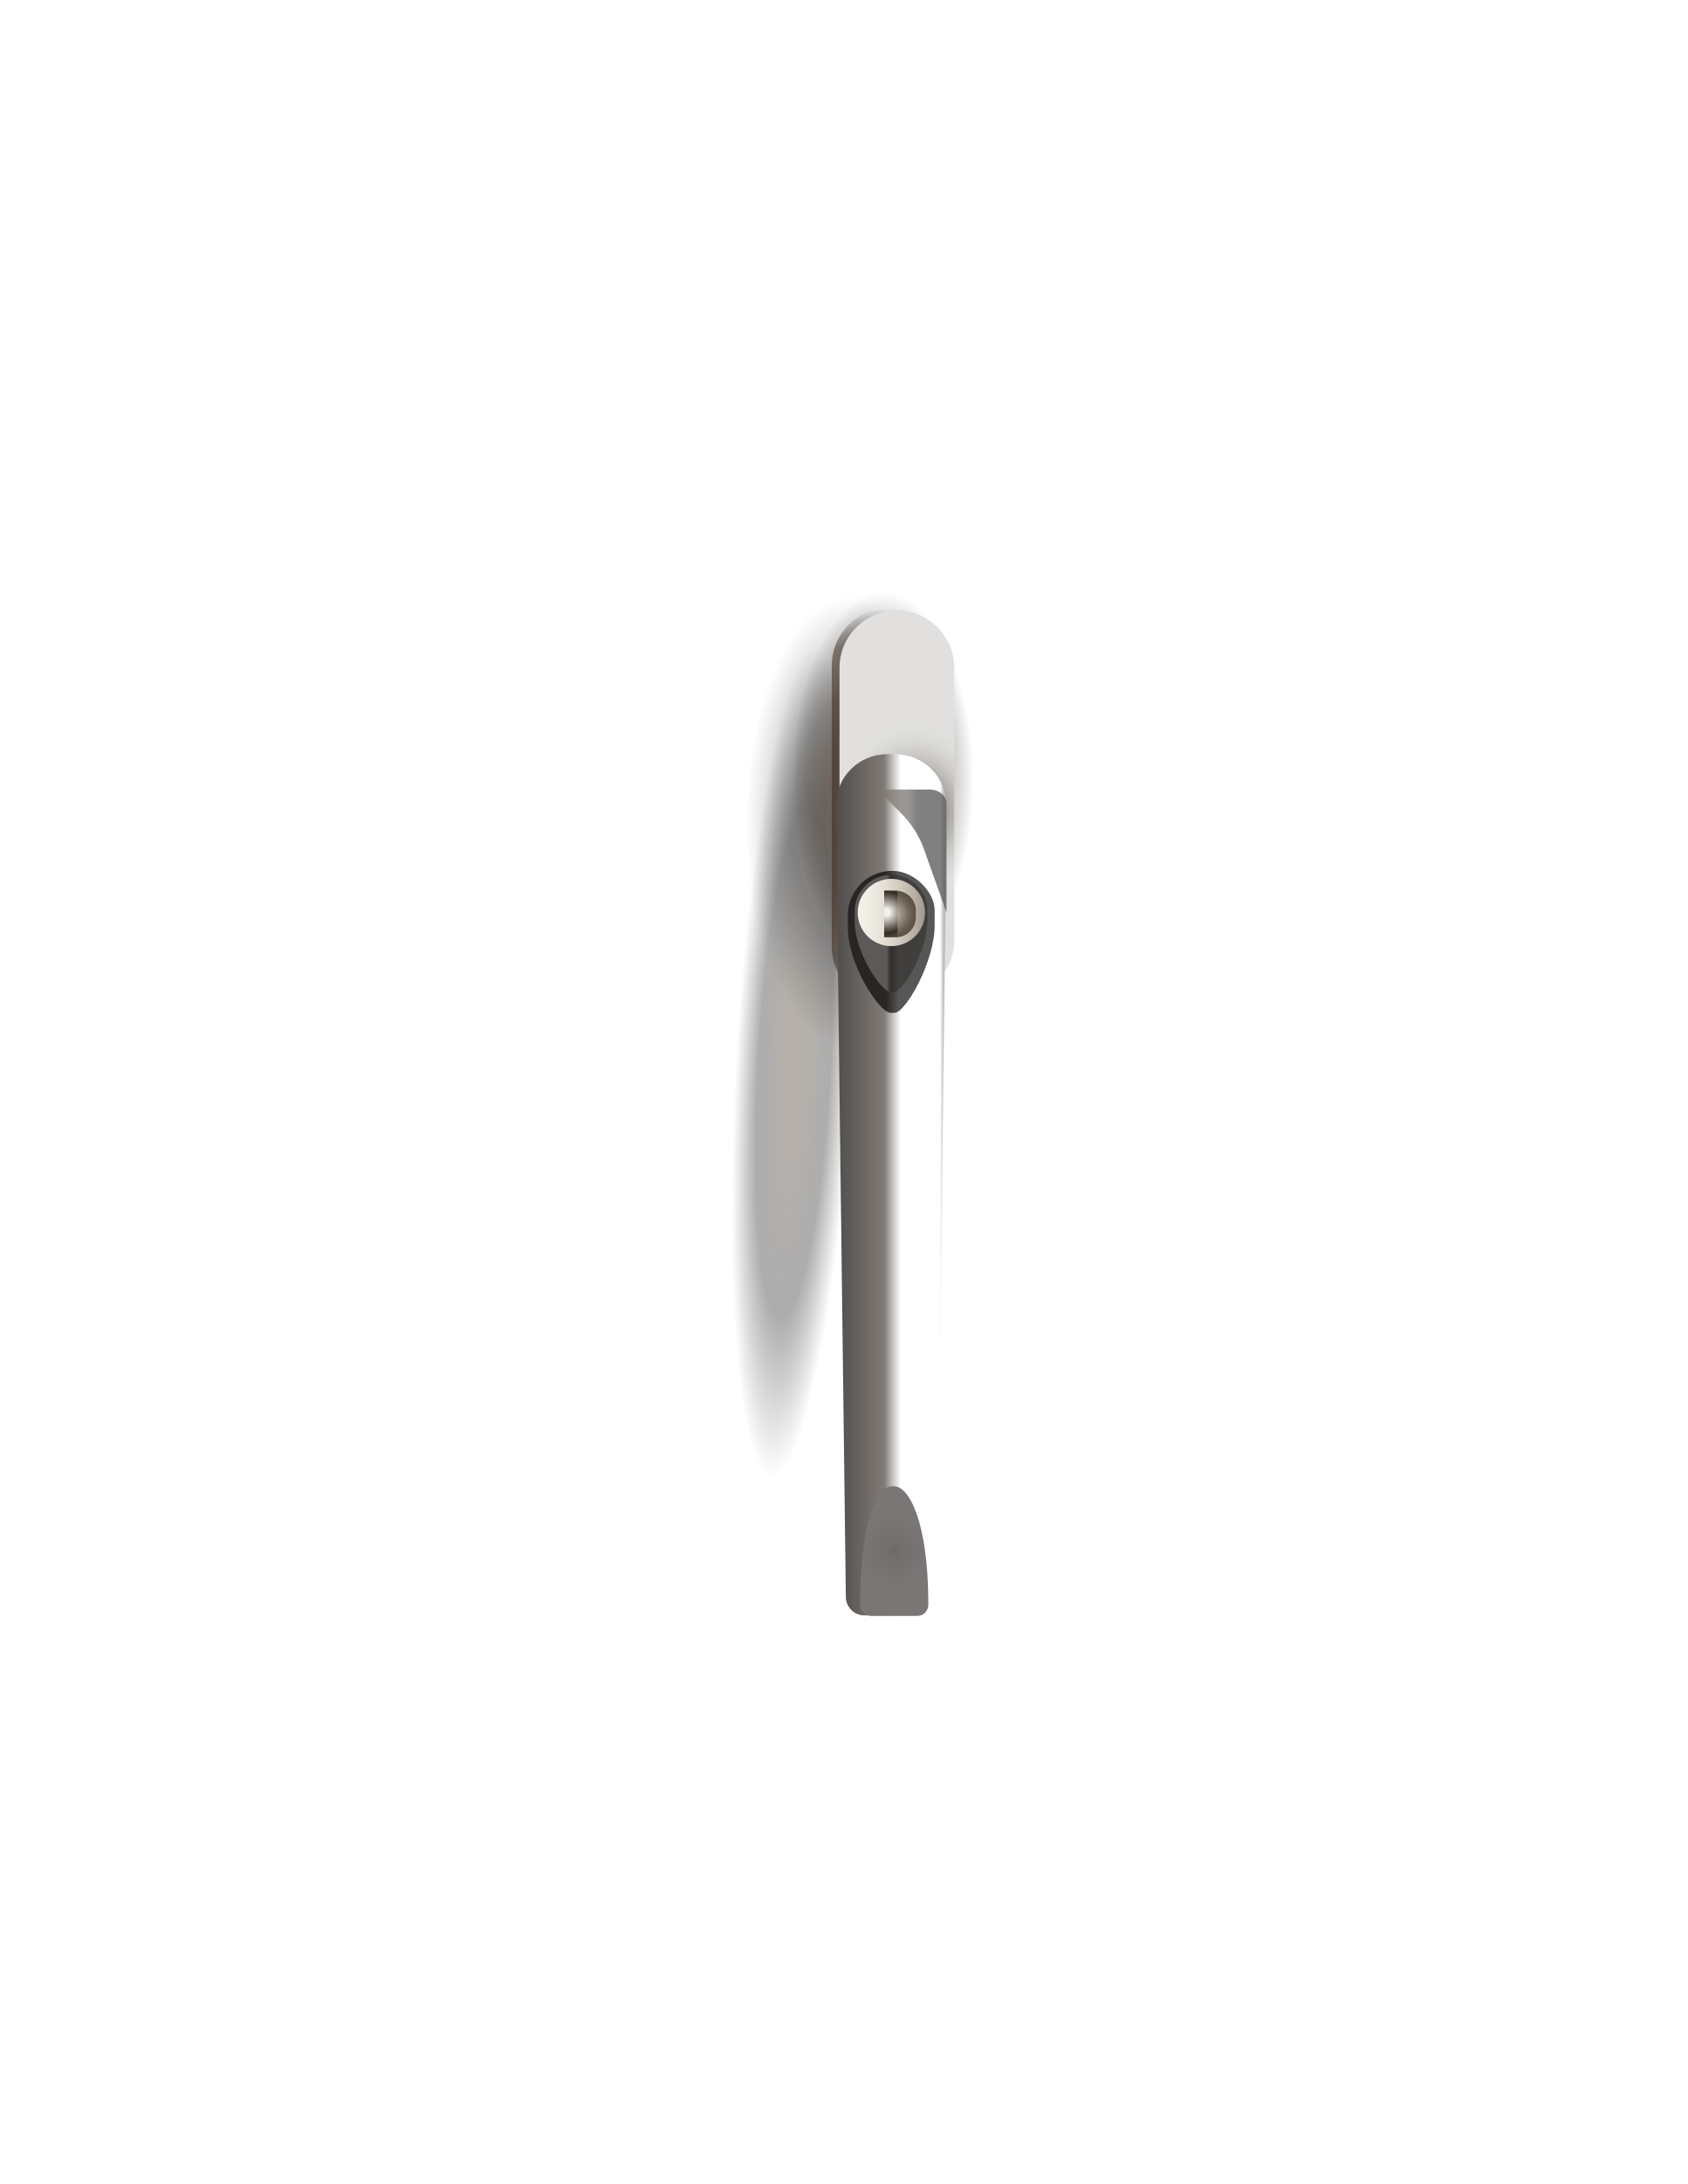
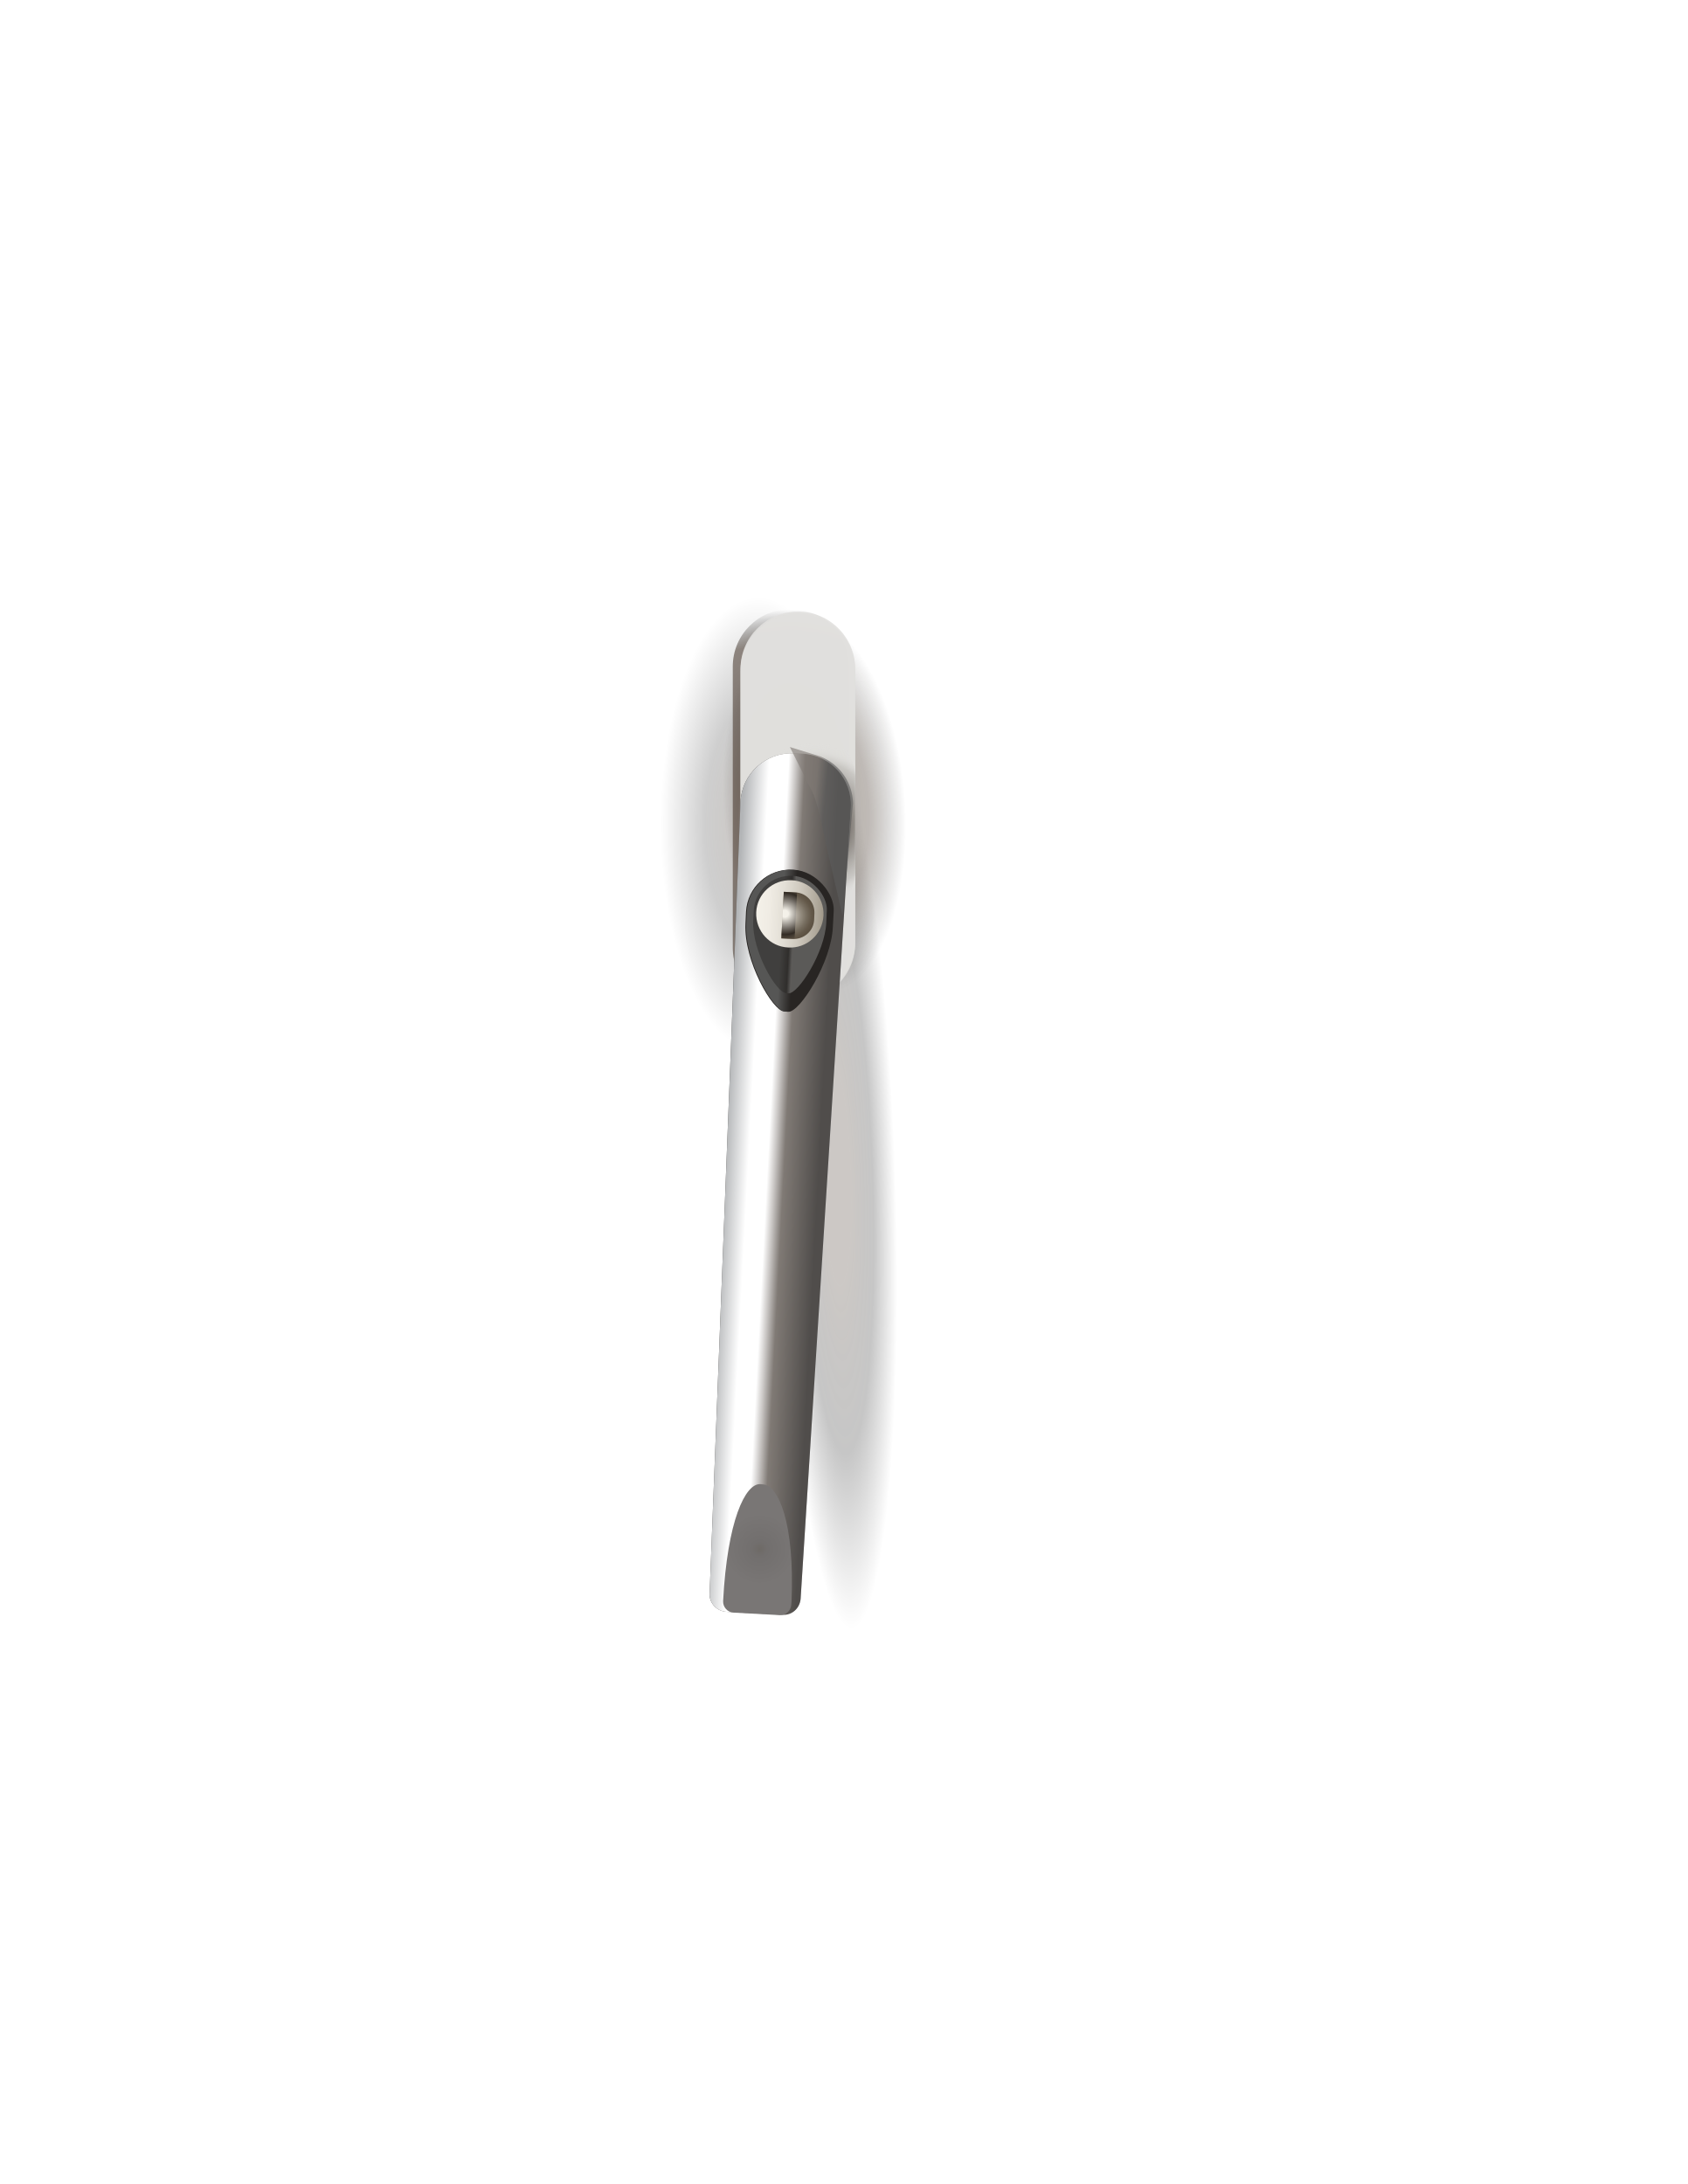
<svg xmlns="http://www.w3.org/2000/svg" version="1.1" id="Слой_1" x="0px" y="0px" viewBox="0 0 612 792" style="enable-background:new 0 0 612 792;" xml:space="preserve">
  <style type="text/css">
- 	.st0{opacity:0.38;fill:url(#SVGID_1_);}
- 	.st1{opacity:0.4;fill:url(#SVGID_2_);}
- 	.st2{opacity:0.48;fill:url(#SVGID_3_);}
- 	.st3{opacity:0.51;fill:url(#SVGID_4_);}
- 	.st4{fill:url(#SVGID_5_);}
- 	.st5{fill:url(#SVGID_6_);}
- 	.st6{fill:url(#SVGID_7_);}
- 	.st7{fill:url(#SVGID_8_);}
- 	.st8{fill:url(#SVGID_9_);}
- 	.st9{opacity:0.44;fill:url(#SVGID_10_);}
- 	.st10{fill:url(#SVGID_11_);}
- 	.st11{fill:url(#SVGID_12_);}
- 	.st12{fill:url(#SVGID_13_);}
- 	.st13{opacity:0.78;fill:url(#SVGID_14_);}
+ 	.st0{opacity:0.27;fill:url(#SVGID_1_);enable-background:new    ;}
+ 	.st1{opacity:0.28;fill:url(#SVGID_2_);enable-background:new    ;}
+ 	.st2{opacity:0.39;fill:url(#SVGID_3_);enable-background:new    ;}
+ 	.st3{opacity:0.51;fill:url(#SVGID_4_);enable-background:new    ;}
+ 	.st4{opacity:0.9;fill:url(#_x31_234_1_);enable-background:new    ;}
+ 	.st5{opacity:0.9;fill:url(#SVGID_5_);enable-background:new    ;}
+ 	.st6{fill:url(#SVGID_6_);}
+ 	.st7{fill:url(#поменять_1_);}
+ 	.st8{fill:url(#SVGID_7_);}
+ 	.st9{fill:url(#SVGID_8_);}
+ 	.st10{fill:url(#SVGID_9_);}
+ 	.st11{opacity:0.44;fill:url(#SVGID_10_);enable-background:new    ;}
+ 	.st12{fill:url(#SVGID_11_);}
+ 	.st13{opacity:0.44;fill:url(#SVGID_12_);enable-background:new    ;}
+ 	.st14{fill:url(#SVGID_13_);}
+ 	.st15{fill:url(#SVGID_14_);}
+ 	.st16{fill:url(#SVGID_15_);}
+ 	.st17{opacity:0.6;fill:url(#SVGID_16_);enable-background:new    ;}
</style>
-   <radialGradient id="SVGID_1_" cx="261.675" cy="248.034" r="14.206" gradientTransform="matrix(2.7422 0 0 5.969 -409.3021 -1182.081)" gradientUnits="userSpaceOnUse">
+   <radialGradient id="SVGID_1_" cx="103.705" cy="215.267" r="14.219" gradientTransform="matrix(2.5731 0 0 5.969 8.0708 -986.0808)" gradientUnits="userSpaceOnUse">
    <stop offset="0.22" style="stop-color:#342417;stop-opacity:0.9" />
    <stop offset="0.357" style="stop-color:#1B130C;stop-opacity:0.812" />
    <stop offset="0.53" style="stop-color:#000000;stop-opacity:0.7" />
    <stop offset="0.953" style="stop-color:#000000;stop-opacity:2.565402e-02" />
    <stop offset="0.969" style="stop-color:#000000;stop-opacity:0" />
  </radialGradient>
-   <rect x="265.8" y="206.1" class="st0" width="84.8" height="184.7" />
-   <radialGradient id="SVGID_2_" cx="207.066" cy="252.696" r="14.206" gradientTransform="matrix(1.5422 8.522853e-02 -0.6047 10.9428 121.5316 -2397.315)" gradientUnits="userSpaceOnUse">
+   <rect x="235.1" y="206.5" class="st0" width="79.6" height="184.7" />
+   <radialGradient id="SVGID_2_" cx="124.338" cy="236.653" r="14.211" gradientTransform="matrix(1.5446 -3.639121e-02 0.3959 11.9437 17.5786 -2395.877)" gradientUnits="userSpaceOnUse">
    <stop offset="0.22" style="stop-color:#342417;stop-opacity:0.9" />
    <stop offset="0.386" style="stop-color:#1B130C;stop-opacity:0.856" />
    <stop offset="0.596" style="stop-color:#000000;stop-opacity:0.8" />
    <stop offset="0.956" style="stop-color:#000000;stop-opacity:2.931887e-02" />
    <stop offset="0.969" style="stop-color:#000000;stop-opacity:0" />
  </radialGradient>
-   <polygon class="st1" points="302.6,556.1 254.8,553.5 273.5,214.9 321.3,217.6 " />
-   <radialGradient id="SVGID_3_" cx="267.466" cy="161.069" r="14.206" gradientTransform="matrix(2.3941 0 0 4.9532 -320.2158 -515.0902)" gradientUnits="userSpaceOnUse">
+   <polygon class="st1" points="333.4,610.3 285.5,611.5 273.3,241.9 321.1,240.8 " />
+   <radialGradient id="SVGID_3_" cx="130.983" cy="124.886" r="14.205" gradientTransform="matrix(2.388 -0.1713 0.3544 4.9405 -61.7293 -302.5635)" gradientUnits="userSpaceOnUse">
    <stop offset="0.22" style="stop-color:#342417" />
    <stop offset="0.581" style="stop-color:#342417;stop-opacity:0.8" />
    <stop offset="0.695" style="stop-color:#291D12;stop-opacity:0.565" />
    <stop offset="0.894" style="stop-color:#0D0906;stop-opacity:0.155" />
    <stop offset="0.969" style="stop-color:#000000;stop-opacity:0" />
  </radialGradient>
-   <rect x="283.1" y="206.1" class="st2" width="74.1" height="153.3" />
-   <radialGradient id="SVGID_4_" cx="312.283" cy="292.474" r="70.158" gradientTransform="matrix(1.0112 0 0 1.023 6.8462 -6.9499)" gradientUnits="userSpaceOnUse">
+   <polygon class="st2" points="252.9,218.2 326.8,212.9 337.7,365.8 263.8,371.1 " />
+   <radialGradient id="SVGID_4_" cx="274.278" cy="101.32" r="70.212" gradientTransform="matrix(1.0112 0 0 1.023 9.3998 189.05)" gradientUnits="userSpaceOnUse">
    <stop offset="0.277" style="stop-color:#342417" />
    <stop offset="0.8" style="stop-color:#342417" />
    <stop offset="0.839" style="stop-color:#342417" />
    <stop offset="0.902" style="stop-color:#18100A;stop-opacity:0.602" />
    <stop offset="0.957" style="stop-color:#060403;stop-opacity:0.255" />
    <stop offset="0.998" style="stop-color:#000000;stop-opacity:0" />
  </radialGradient>
-   <path class="st3" d="M322.9,364.1h-0.5c-11.5,0-20.8-9.3-20.8-20.8v-102c0-11.5,9.3-20.8,20.8-20.8h0.5c11.5,0,20.8,9.3,20.8,20.8  v102C343.7,354.7,334.4,364.1,322.9,364.1z" />
-   <radialGradient id="SVGID_5_" cx="351.312" cy="290.992" r="65.784" fx="306.534" fy="339.184" gradientUnits="userSpaceOnUse">
-     <stop offset="0.277" style="stop-color:#69635C" />
-     <stop offset="0.423" style="stop-color:#6C665F" />
+   <path class="st3" d="M287,364.5h-0.5c-11.5,0-20.8-9.3-20.8-20.8v-102c0-11.5,9.3-20.8,20.8-20.8h0.5c11.5,0,20.8,9.3,20.8,20.8v102  C307.8,355.1,298.5,364.5,287,364.5z" />
+   <radialGradient id="_x31_234_1_" cx="311.973" cy="90.251" r="65.784" fx="250.554" fy="113.816" gradientTransform="matrix(1 0 0 1 0 196)" gradientUnits="userSpaceOnUse">
+     <stop offset="0.23" style="stop-color:#69635C" />
+     <stop offset="0.483" style="stop-color:#6C665F" />
    <stop offset="0.548" style="stop-color:#76706A" />
    <stop offset="0.666" style="stop-color:#86817C" />
    <stop offset="0.779" style="stop-color:#9D9995" />
-     <stop offset="0.888" style="stop-color:#BBB8B5" />
+     <stop offset="0.94" style="stop-color:#BBB8B5" />
    <stop offset="0.994" style="stop-color:#DFDEDC" />
    <stop offset="1" style="stop-color:#E1E0DE" />
  </radialGradient>
-   <path class="st4" d="M325.2,361.8L325.2,361.8c-11.5,0-20.8-9.3-20.8-20.8v-98.8c0-11.5,9.3-20.8,20.8-20.8h0  c11.5,0,20.8,9.3,20.8,20.8v98.8C346,352.4,336.7,361.8,325.2,361.8z" />
-   <radialGradient id="SVGID_6_" cx="362.38" cy="297.335" r="34.461" gradientTransform="matrix(0.8271 0 0 0.9478 31.7118 12.1586)" gradientUnits="userSpaceOnUse">
+   <path id="_x31_234" class="st4" d="M289.3,362.2L289.3,362.2c-11.5,0-20.8-9.3-20.8-20.8v-98.8c0-11.5,9.3-20.8,20.8-20.8l0,0  c11.5,0,20.8,9.3,20.8,20.8v98.8C310.1,352.8,300.8,362.2,289.3,362.2z" />
+   <radialGradient id="SVGID_5_" cx="265.973" cy="108.951" r="82.349" fx="189.088" fy="138.45" gradientTransform="matrix(1 0 0 1 0 196)" gradientUnits="userSpaceOnUse">
+     <stop offset="0.23" style="stop-color:#69635C" />
+     <stop offset="0.483" style="stop-color:#6C665F" />
+     <stop offset="0.548" style="stop-color:#76706A" />
+     <stop offset="0.666" style="stop-color:#86817C" />
+     <stop offset="0.779" style="stop-color:#9D9995" />
+     <stop offset="0.94" style="stop-color:#BBB8B5" />
+     <stop offset="0.994" style="stop-color:#DFDEDC" />
+     <stop offset="1" style="stop-color:#E1E0DE" />
+   </radialGradient>
+   <path class="st5" d="M289.3,362.9L289.3,362.9c-11.5,0-20.8-9.3-20.8-20.8v-98.8c0-11.5,9.3-20.8,20.8-20.8l0,0  c11.5,0,20.8,9.3,20.8,20.8v98.8C310.1,353.5,300.8,362.9,289.3,362.9z" />
+   <radialGradient id="SVGID_6_" cx="355.34" cy="81.745" r="34.461" gradientTransform="matrix(0.8382 0 0 0.8608 -2.4925 228.7963)" gradientUnits="userSpaceOnUse">
    <stop offset="6.671875e-02" style="stop-color:#69635C" />
-     <stop offset="0.242" style="stop-color:#6D6760;stop-opacity:0.892" />
-     <stop offset="0.26" style="stop-color:#706A64;stop-opacity:0.871" />
-     <stop offset="0.612" style="stop-color:#ADAAA5;stop-opacity:0.456" />
-     <stop offset="0.868" style="stop-color:#D3D1CE;stop-opacity:0.155" />
+     <stop offset="0.35" style="stop-color:#6D6760;stop-opacity:0.892" />
+     <stop offset="0.428" style="stop-color:#706A64;stop-opacity:0.871" />
+     <stop offset="0.784" style="stop-color:#ADAAA5;stop-opacity:0.456" />
+     <stop offset="0.898" style="stop-color:#D3D1CE;stop-opacity:0.155" />
    <stop offset="1" style="stop-color:#E1E0DE;stop-opacity:0" />
  </radialGradient>
-   <path class="st5" d="M325.2,333.3L325.2,333.3c-11.5,0-20.8-9.3-20.8-20.8V275c0-11.5,9.3-20.8,20.8-20.8h0  c11.5,0,20.8,9.3,20.8,20.8v37.5C346,323.9,336.7,333.3,325.2,333.3z" />
-   <linearGradient id="SVGID_7_" gradientUnits="userSpaceOnUse" x1="303.183" y1="429.584" x2="343.21" y2="429.584">
-     <stop offset="0" style="stop-color:#504D4B" />
+   <path class="st6" d="M289,334.9L289,334.9c-11.7,0-21.1-8.4-21.1-18.9v-34.1c0-10.4,9.4-18.9,21.1-18.9l0,0  c11.7,0,21.1,8.4,21.1,18.9V316C310.1,326.3,300.7,334.9,289,334.9z" />
+   <linearGradient id="поменять_1_" gradientUnits="userSpaceOnUse" x1="255.382" y1="216.675" x2="295.431" y2="216.675" gradientTransform="matrix(0.9987 5.166911e-02 -5.166911e-02 0.9987 17.4656 198.5148)">
+     <stop offset="0.121" style="stop-color:#504D4B" />
    <stop offset="0.435" style="stop-color:#807A75" />
    <stop offset="0.518" style="stop-color:#C9C6C4" />
    <stop offset="0.585" style="stop-color:#FFFFFF" />
-     <stop offset="0.941" style="stop-color:#FFFFFF" />
+     <stop offset="0.76" style="stop-color:#FFFFFF" />
    <stop offset="0.978" style="stop-color:#B3B5B7" />
  </linearGradient>
-   <path class="st6" d="M313.3,585.8l20.4,0c3.4,0,6.1-2.7,6.2-6.1l3.3-287.6c0-10.3-8.3-18.6-18.6-18.6h-2.9  c-10.3,0-18.6,8.3-18.6,18.6l3.6,287.3C306.9,582.9,309.8,585.8,313.3,585.8z" />
-   <radialGradient id="SVGID_8_" cx="324.197" cy="562.453" r="13.426" gradientUnits="userSpaceOnUse">
+   <path id="поменять" class="st7" d="M263.4,584.5l20.4,1.1c3.4,0.2,6.2-2.4,6.5-5.8l18.2-287c0.5-10.3-7.3-19-17.6-19.5  l-2.9-0.1c-10.3-0.5-19,7.3-19.5,17.6l-11.2,287.1C257.1,581.3,259.9,584.3,263.4,584.5z" />
+   <linearGradient id="SVGID_7_" gradientUnits="userSpaceOnUse" x1="295.49" y1="216.684" x2="255.442" y2="216.657" gradientTransform="matrix(0.9987 5.166911e-02 -5.166911e-02 0.9987 17.4656 198.5148)">
+     <stop offset="0.121" style="stop-color:#504D4B" />
+     <stop offset="0.435" style="stop-color:#807A75" />
+     <stop offset="0.518" style="stop-color:#C9C6C4" />
+     <stop offset="0.585" style="stop-color:#FFFFFF" />
+     <stop offset="0.76" style="stop-color:#FFFFFF" />
+     <stop offset="0.978" style="stop-color:#B3B5B7" />
+   </linearGradient>
+   <path class="st8" d="M263.4,584.5l20.4,1.1c3.4,0.2,6.2-2.4,6.5-5.8l18.2-287c0.5-10.3-7.3-19-17.6-19.5l-2.9-0.1  c-10.3-0.5-19,7.3-19.5,17.6l-11.2,287.1C257.1,581.3,259.9,584.3,263.4,584.5z" />
+   <radialGradient id="SVGID_8_" cx="276.395" cy="349.414" r="13.461" gradientTransform="matrix(0.9987 5.166911e-02 -5.166911e-02 0.9987 17.4656 198.5148)" gradientUnits="userSpaceOnUse">
    <stop offset="0" style="stop-color:#6E6A66" />
    <stop offset="0.211" style="stop-color:#726F6E" />
    <stop offset="0.955" style="stop-color:#797675" />
    <stop offset="1" style="stop-color:#797675" />
  </radialGradient>
-   <path class="st7" d="M324.2,539h-1c-5.5,0-11.3,14-11.3,43l0,0c0,2.2,1.8,4,4,4h16.7c2.2,0,4-1.8,4-4v-1.2  C336.5,552.4,329.8,539,324.2,539z" />
-   <linearGradient id="SVGID_9_" gradientUnits="userSpaceOnUse" x1="307.484" y1="341.606" x2="338.91" y2="341.606">
+   <path class="st9" d="M276.7,538.3l-1-0.1c-5.5-0.3-12,13.4-13.5,42.4l0,0c-0.1,2.2,1.6,4.1,3.8,4.2l16.7,0.9  c2.2,0.1,4.1-1.6,4.2-3.8l0.1-1.2C288.2,552.3,282.2,538.6,276.7,538.3z" />
+   <linearGradient id="SVGID_9_" gradientUnits="userSpaceOnUse" x1="259.682" y1="128.54" x2="291.13" y2="128.54" gradientTransform="matrix(0.9987 5.166911e-02 -5.166911e-02 0.9987 17.4656 198.5148)">
    <stop offset="0" style="stop-color:#282523" />
    <stop offset="0.435" style="stop-color:#282523" />
    <stop offset="0.585" style="stop-color:#565655" />
    <stop offset="0.995" style="stop-color:#565655" />
  </linearGradient>
-   <path class="st8" d="M324.3,367.3h-1.3c-4.1,0-15.6-17.4-15.6-31.1v-4.3c0-8.9,7.2-16.1,16.1-16.1h0c8.3,0,15.4,8,15.4,14.2v5.6  C338.9,348.7,328.4,367.3,324.3,367.3z" />
-   <linearGradient id="SVGID_10_" gradientUnits="userSpaceOnUse" x1="310.015" y1="338.517" x2="336.379" y2="338.517">
+   <path class="st10" d="M285.6,366.9l-1.3-0.1c-4.1-0.2-14.7-18.2-14-31.9l0.2-4.3c0.5-8.9,8-15.7,16.9-15.2l0,0  c8.3,0.4,15,8.8,14.6,15l-0.3,5.6C301.2,349,289.7,367.1,285.6,366.9z" />
+   <linearGradient id="SVGID_10_" gradientUnits="userSpaceOnUse" x1="262.213" y1="125.491" x2="288.577" y2="125.491" gradientTransform="matrix(0.9987 5.166911e-02 -5.166911e-02 0.9987 17.4656 198.5148)">
    <stop offset="0" style="stop-color:#9D9D9B" />
    <stop offset="0.435" style="stop-color:#9D9D9B" />
    <stop offset="0.463" style="stop-color:#5F5E5C" />
    <stop offset="0.49" style="stop-color:#252321" />
    <stop offset="0.92" style="stop-color:#252321" />
    <stop offset="0.995" style="stop-color:#252321" />
  </linearGradient>
-   <path class="st9" d="M324.1,359.8h-1.1c-3.4,0-13.1-14.4-13.1-25.7v-3.6c0-7.3,6-13.3,13.5-13.3h0c7,0,12.9,6.6,12.9,11.7v4.6  C336.4,344.4,327.6,359.8,324.1,359.8z" />
-   <linearGradient id="SVGID_11_" gradientUnits="userSpaceOnUse" x1="311.027" y1="330.929" x2="335.367" y2="330.929">
+   <path class="st11" d="M285.8,359.4l-1.1-0.1c-3.4-0.2-12.3-15.1-11.8-26.3l0.2-3.6c0.4-7.3,6.7-13,14.2-12.6l0,0  c7,0.4,12.5,7.3,12.3,12.4l-0.2,4.6C298.9,344.6,289.3,359.5,285.8,359.4z" />
+   <linearGradient id="SVGID_11_" gradientUnits="userSpaceOnUse" x1="291.038" y1="128.536" x2="259.592" y2="128.515" gradientTransform="matrix(0.9987 5.166911e-02 -5.166911e-02 0.9987 17.4656 198.5148)">
+     <stop offset="0" style="stop-color:#282523" />
+     <stop offset="0.435" style="stop-color:#282523" />
+     <stop offset="0.585" style="stop-color:#565655" />
+     <stop offset="0.995" style="stop-color:#565655" />
+   </linearGradient>
+   <path class="st12" d="M285.9,366.9l-1.3-0.1c-4.1-0.2-14.7-18.2-14-31.9l0.2-4.3c0.5-8.9,8-15.7,16.9-15.2l0,0  c8.3,0.4,15,8.8,14.6,15L302,336C301.5,349,290,367.1,285.9,366.9z" />
+   <linearGradient id="SVGID_12_" gradientUnits="userSpaceOnUse" x1="288.551" y1="126.28" x2="262.188" y2="126.262" gradientTransform="matrix(0.9987 5.166911e-02 -5.166911e-02 0.9987 17.4656 198.5148)">
+     <stop offset="0" style="stop-color:#9D9D9B" />
+     <stop offset="0.435" style="stop-color:#9D9D9B" />
+     <stop offset="0.463" style="stop-color:#5F5E5C" />
+     <stop offset="0.49" style="stop-color:#252321" />
+     <stop offset="0.92" style="stop-color:#252321" />
+     <stop offset="0.995" style="stop-color:#252321" />
+   </linearGradient>
+   <path class="st13" d="M286,360.2l-1.1-0.1c-3.4-0.2-12.3-15.1-11.8-26.3l0.2-3.6c0.4-7.3,6.7-13,14.2-12.6l0,0  c7,0.4,12.5,7.3,12.3,12.4l-0.2,4.6C299.1,345.4,289.5,360.3,286,360.2z" />
+   <linearGradient id="SVGID_13_" gradientUnits="userSpaceOnUse" x1="263.277" y1="118.808" x2="287.617" y2="118.808" gradientTransform="matrix(0.9987 5.166911e-02 -5.166911e-02 0.9987 17.4656 198.5148)">
    <stop offset="0" style="stop-color:#F4F1E9" />
    <stop offset="0.185" style="stop-color:#F0ECE4" />
    <stop offset="0.402" style="stop-color:#E3DFD6" />
    <stop offset="0.635" style="stop-color:#CFC9BE" />
    <stop offset="0.877" style="stop-color:#B2AB9E" />
    <stop offset="0.995" style="stop-color:#A29A8B" />
  </linearGradient>
-   <path class="st10" d="M323.2,343.1L323.2,343.1c-6.7,0-12.2-5.4-12.2-12.2l0,0c0-6.7,5.4-12.2,12.2-12.2h0c6.7,0,12.2,5.4,12.2,12.2  l0,0C335.4,337.7,329.9,343.1,323.2,343.1z" />
-   <radialGradient id="SVGID_12_" cx="307.252" cy="331.411" r="8.983" gradientTransform="matrix(1.1172 0 0 1 -21.0469 0)" gradientUnits="userSpaceOnUse">
+   <path class="st14" d="M285.8,343.6L285.8,343.6c-6.7-0.3-11.9-6-11.6-12.8l0,0c0.3-6.7,6-11.9,12.8-11.6l0,0  c6.7,0.3,11.9,6,11.6,12.8l0,0C298.2,338.9,292.5,344,285.8,343.6z" />
+   <radialGradient id="SVGID_14_" cx="240.597" cy="119.355" r="8.983" gradientTransform="matrix(1.1157 5.772474e-02 -5.166911e-02 0.9987 23.1278 198.8079)" gradientUnits="userSpaceOnUse">
    <stop offset="0" style="stop-color:#F4F1E9" />
    <stop offset="0.257" style="stop-color:#BFB9AF" />
    <stop offset="0.495" style="stop-color:#958D80" />
    <stop offset="0.705" style="stop-color:#766D5F" />
    <stop offset="0.878" style="stop-color:#64594A" />
    <stop offset="0.995" style="stop-color:#5D5243" />
  </radialGradient>
-   <path class="st11" d="M324.8,339.9h-4.2c0,0,0,0,0,0V323h4.2c4.1,0,7.3,3.3,7.3,7.3v2.3C332.1,336.6,328.8,339.9,324.8,339.9z" />
-   <radialGradient id="SVGID_13_" cx="321.363" cy="337.667" r="10.589" gradientTransform="matrix(1 0 0 0.9487 0 10.5131)" gradientUnits="userSpaceOnUse">
+   <path class="st15" d="M287.5,340.5l-4.2-0.2l0,0l0.9-16.9l4.2,0.2c4.1,0.2,7.1,3.7,6.9,7.7l-0.1,2.3  C295,337.6,291.5,340.7,287.5,340.5z" />
+   <radialGradient id="SVGID_15_" cx="273.613" cy="114.136" r="10.589" gradientTransform="matrix(0.9987 5.166911e-02 -4.901849e-02 0.9474 16.9223 209.0614)" gradientUnits="userSpaceOnUse">
    <stop offset="0.123" style="stop-color:#F4F1E9" />
    <stop offset="0.16" style="stop-color:#E8E5DD" />
    <stop offset="0.574" style="stop-color:#666059" />
    <stop offset="0.755" style="stop-color:#322B24" />
    <stop offset="0.995" style="stop-color:#322B24;stop-opacity:0" />
  </radialGradient>
-   <polygon class="st12" points="325.4,339.9 320.6,339.9 320.6,323 325.3,323 325.4,323 " />
-   <linearGradient id="SVGID_14_" gradientUnits="userSpaceOnUse" x1="318.178" y1="308.641" x2="343.21" y2="308.641">
+   <polygon class="st16" points="288.1,340.6 283.3,340.3 284.2,323.4 288.9,323.7 289,323.7 " />
+   <linearGradient id="SVGID_16_" gradientUnits="userSpaceOnUse" x1="258.592" y1="94.468" x2="283.192" y2="94.468" gradientTransform="matrix(0.9959 9.081236e-02 -9.799127e-02 1.0746 35.437 175.3856)">
    <stop offset="0" style="stop-color:#807A75" />
    <stop offset="0.435" style="stop-color:#807A75" />
    <stop offset="0.585" style="stop-color:#5C5C5C" />
    <stop offset="0.978" style="stop-color:#5C5C5C" />
  </linearGradient>
-   <path class="st13" d="M343.2,330.9l-8.2-23c-1.7-4.8-4.5-9.2-8.3-13l-8.5-8.6h18.9c3.4,0,6.1,2.3,6.1,5.2V330.9z" />
+   <path class="st17" d="M305.5,332.1l-5.9-25.5c-1.2-5.3-2.4-12.3-4.5-18.3l-8.7-17.4l11,3.4c7.4,3,11.7,9.7,11.9,16.9L305.5,332.1z" />
</svg>
